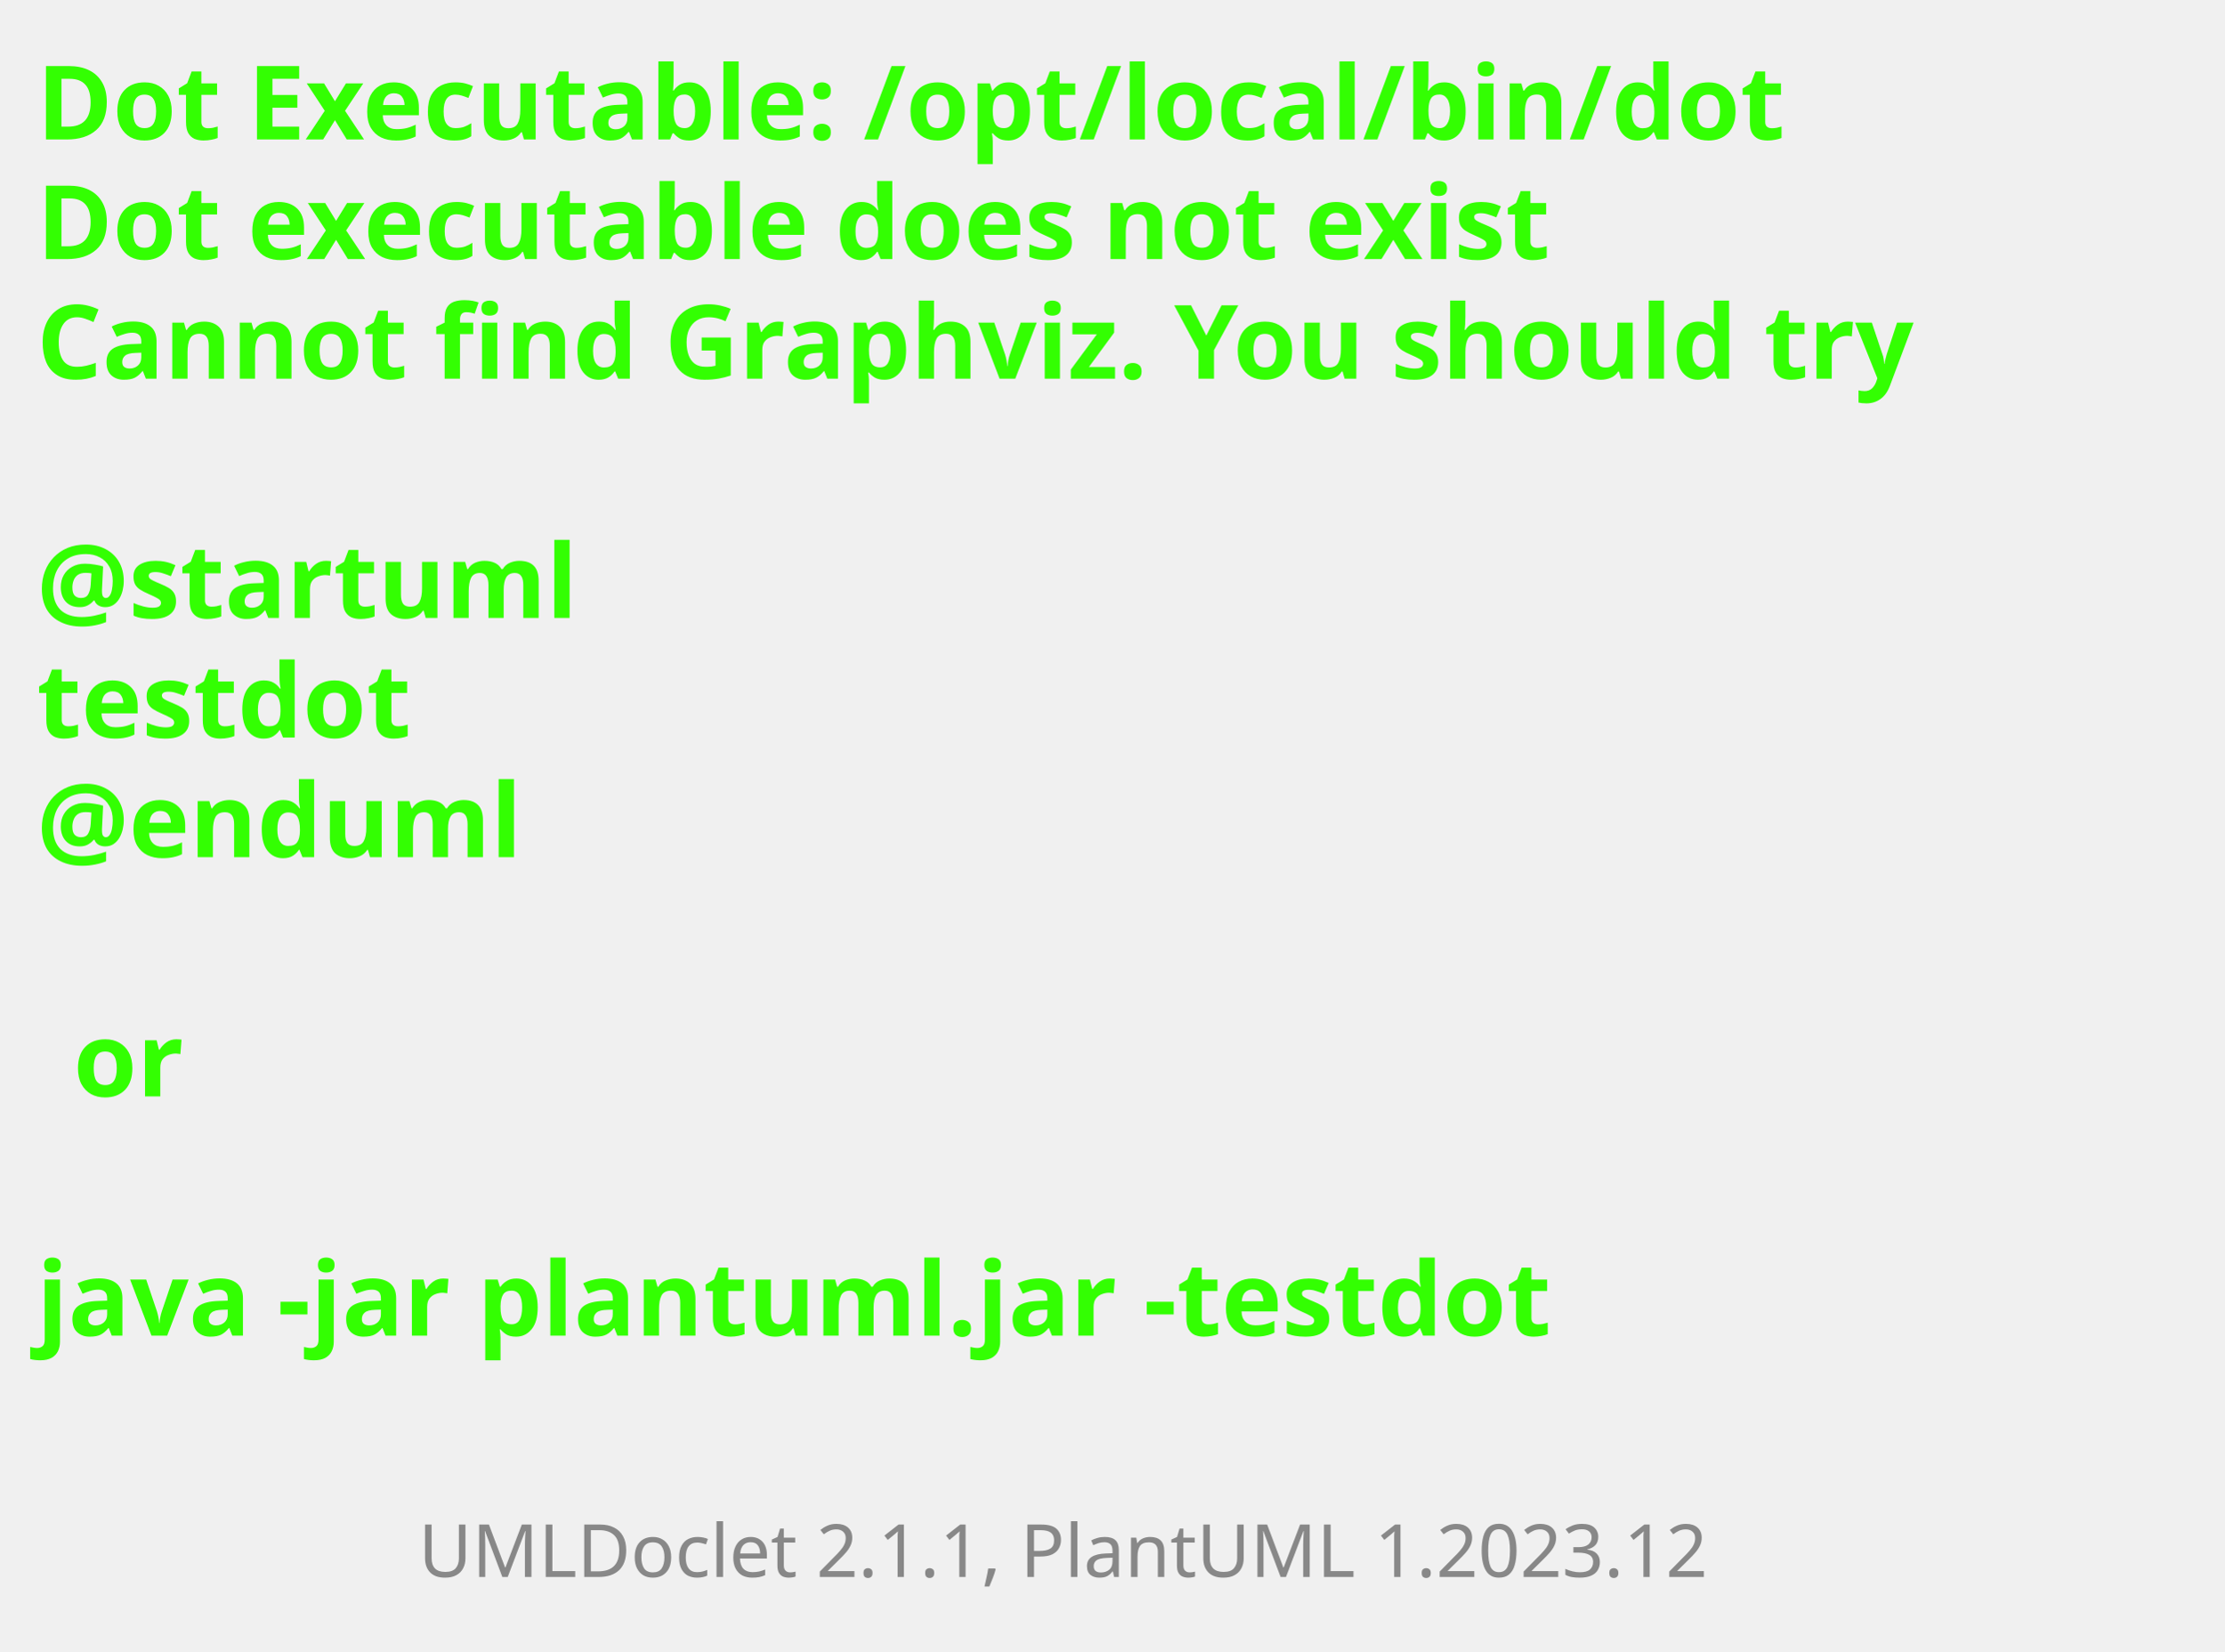
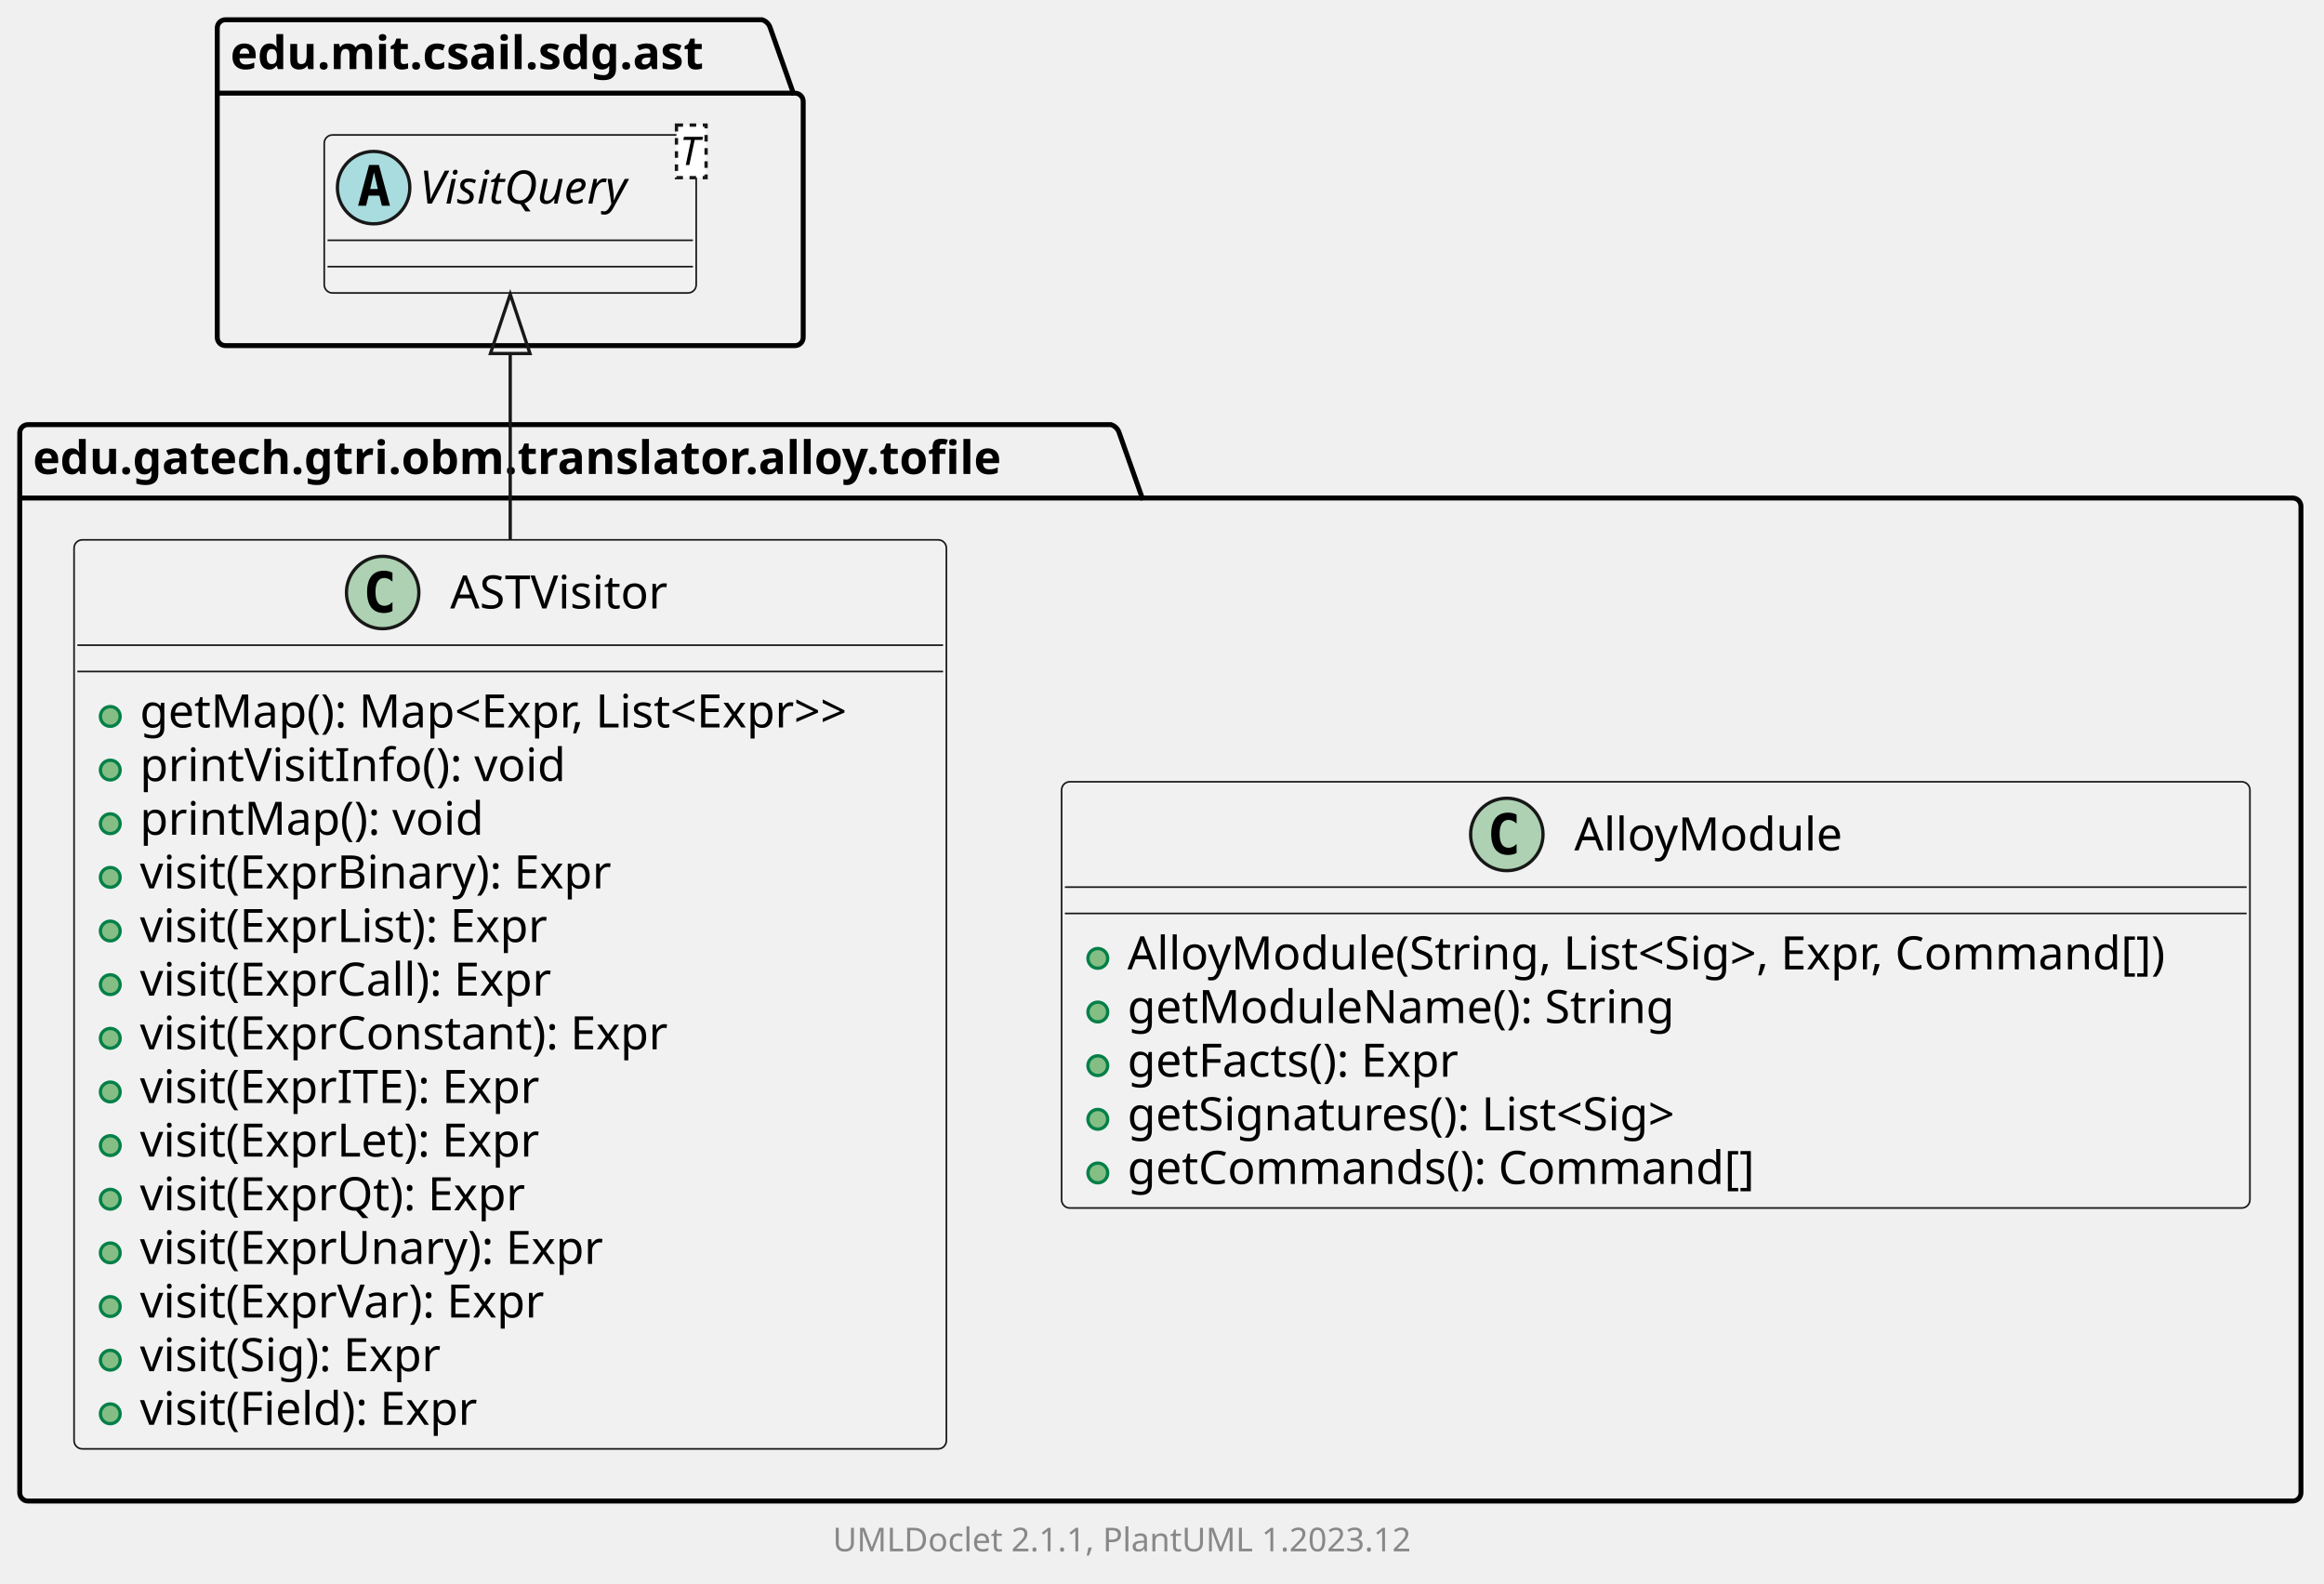
- <svg xmlns="http://www.w3.org/2000/svg" contentStyleType="text/css" height="225px" preserveAspectRatio="none" style="width:303px;height:225px;background:#FFFFFF;" version="1.1" viewBox="0 0 303 225" width="303px" zoomAndPan="magnify">
+ <svg xmlns="http://www.w3.org/2000/svg" xmlns:xlink="http://www.w3.org/1999/xlink" contentStyleType="text/css" height="481px" preserveAspectRatio="none" style="width:706px;height:481px;background:#FFFFFF;" version="1.1" viewBox="0 0 706 481" width="706px" zoomAndPan="magnify">
  <defs />
  <g>
-     <text fill="#33FF02" font-family="sans-serif" font-size="14" font-weight="bold" lengthAdjust="spacing" textLength="261" x="5" y="19">Dot Executable: /opt/local/bin/dot</text>
-     <text fill="#33FF02" font-family="sans-serif" font-size="14" font-weight="bold" lengthAdjust="spacing" textLength="237" x="5" y="35.297">Dot executable does not exist</text>
-     <text fill="#33FF02" font-family="sans-serif" font-size="14" font-weight="bold" lengthAdjust="spacing" textLength="291" x="5" y="51.594">Cannot find Graphviz. You should try</text>
-     <text fill="#33FF02" font-family="sans-serif" font-size="14" font-weight="bold" lengthAdjust="spacing" textLength="5" x="5" y="67.891"> </text>
-     <text fill="#33FF02" font-family="sans-serif" font-size="14" font-weight="bold" lengthAdjust="spacing" textLength="79" x="5" y="84.188">@startuml</text>
-     <text fill="#33FF02" font-family="sans-serif" font-size="14" font-weight="bold" lengthAdjust="spacing" textLength="57" x="5" y="100.484">testdot</text>
-     <text fill="#33FF02" font-family="sans-serif" font-size="14" font-weight="bold" lengthAdjust="spacing" textLength="72" x="5" y="116.781">@enduml</text>
-     <text fill="#33FF02" font-family="sans-serif" font-size="14" font-weight="bold" lengthAdjust="spacing" textLength="5" x="5" y="133.078"> </text>
-     <text fill="#33FF02" font-family="sans-serif" font-size="14" font-weight="bold" lengthAdjust="spacing" textLength="17" x="10" y="149.375">or</text>
-     <text fill="#33FF02" font-family="sans-serif" font-size="14" font-weight="bold" lengthAdjust="spacing" textLength="5" x="5" y="165.672"> </text>
-     <text fill="#33FF02" font-family="sans-serif" font-size="14" font-weight="bold" lengthAdjust="spacing" textLength="227" x="5" y="181.969">java -jar plantuml.jar -testdot</text>
-     <text fill="#33FF02" font-family="sans-serif" font-size="14" font-weight="bold" lengthAdjust="spacing" textLength="5" x="5" y="198.266"> </text>
-     <text fill="#888888" font-family="sans-serif" font-size="10" lengthAdjust="spacing" textLength="186" x="57" y="214.845">UMLDoclet 2.1.1, PlantUML 1.2023.12</text>
+     <g id="cluster_edu.gatech.gtri.obm.translator.alloy.tofile">
+       <path d="M8.5,129 L337.5,129 A3.75,3.75 0 0 1 340,131.5 L347,151.297 L696.5,151.297 A2.5,2.5 0 0 1 699,153.797 L699,453.5 A2.5,2.5 0 0 1 696.5,456 L8.5,456 A2.5,2.5 0 0 1 6,453.5 L6,131.5 A2.5,2.5 0 0 1 8.5,129 " fill="none" style="stroke:#000000;stroke-width:1.5;" />
+       <line style="stroke:#000000;stroke-width:1.5;" x1="6" x2="347" y1="151.297" y2="151.297" />
+       <text fill="#000000" font-family="sans-serif" font-size="14" font-weight="bold" lengthAdjust="spacing" textLength="328" x="10" y="143.995">edu.gatech.gtri.obm.translator.alloy.tofile</text>
+     </g>
+     <g id="cluster_edu.mit.csail.sdg.ast">
+       <path d="M68.5,6 L231.5,6 A3.75,3.75 0 0 1 234,8.5 L241,28.297 L241.5,28.297 A2.5,2.5 0 0 1 244,30.797 L244,102.5 A2.5,2.5 0 0 1 241.5,105 L68.5,105 A2.5,2.5 0 0 1 66,102.5 L66,8.5 A2.5,2.5 0 0 1 68.5,6 " fill="none" style="stroke:#000000;stroke-width:1.5;" />
+       <line style="stroke:#000000;stroke-width:1.5;" x1="66" x2="241" y1="28.297" y2="28.297" />
+       <text fill="#000000" font-family="sans-serif" font-size="14" font-weight="bold" lengthAdjust="spacing" textLength="162" x="70" y="20.995">edu.mit.csail.sdg.ast</text>
+     </g>
+     <a href="AlloyModule.html" target="_top" title="AlloyModule.html" xlink:actuate="onRequest" xlink:href="AlloyModule.html" xlink:show="new" xlink:title="AlloyModule.html" xlink:type="simple">
+       <g id="elem_AlloyModule">
+         <rect codeLine="5" fill="#F1F1F1" height="129.484" id="AlloyModule" rx="2.5" ry="2.5" style="stroke:#181818;stroke-width:0.5;" width="361" x="322.5" y="237.5" />
+         <ellipse cx="457.75" cy="253.5" fill="#ADD1B2" rx="11" ry="11" style="stroke:#181818;stroke-width:1.0;" />
+         <path d="M460.719,259.141 Q460.141,259.438 459.5,259.578 Q458.859,259.734 458.156,259.734 Q455.656,259.734 454.328,258.094 Q453.016,256.438 453.016,253.312 Q453.016,250.188 454.328,248.531 Q455.656,246.875 458.156,246.875 Q458.859,246.875 459.5,247.031 Q460.156,247.188 460.719,247.484 L460.719,250.203 Q460.094,249.625 459.5,249.359 Q458.906,249.078 458.281,249.078 Q456.938,249.078 456.25,250.156 Q455.562,251.219 455.562,253.312 Q455.562,255.406 456.25,256.484 Q456.938,257.547 458.281,257.547 Q458.906,257.547 459.5,257.281 Q460.094,257 460.719,256.422 L460.719,259.141 Z " fill="#000000" />
+         <text fill="#000000" font-family="sans-serif" font-size="14" lengthAdjust="spacing" textLength="82" x="478.25" y="258.347">AlloyModule</text>
+         <line style="stroke:#181818;stroke-width:0.5;" x1="323.5" x2="682.5" y1="269.5" y2="269.5" />
+         <line style="stroke:#181818;stroke-width:0.5;" x1="323.5" x2="682.5" y1="277.5" y2="277.5" />
+         <ellipse cx="333.5" cy="291.148" fill="#84BE84" rx="3" ry="3" style="stroke:#038048;stroke-width:1.0;" />
+         <text fill="#000000" font-family="sans-serif" font-size="14" lengthAdjust="spacing" textLength="335" x="342.5" y="294.495">AlloyModule(String, List&lt;Sig&gt;, Expr, Command[])</text>
+         <ellipse cx="333.5" cy="307.445" fill="#84BE84" rx="3" ry="3" style="stroke:#038048;stroke-width:1.0;" />
+         <text fill="#000000" font-family="sans-serif" font-size="14" lengthAdjust="spacing" textLength="173" x="342.5" y="310.792">getModuleName(): String</text>
+         <ellipse cx="333.5" cy="323.742" fill="#84BE84" rx="3" ry="3" style="stroke:#038048;stroke-width:1.0;" />
+         <text fill="#000000" font-family="sans-serif" font-size="14" lengthAdjust="spacing" textLength="109" x="342.5" y="327.089">getFacts(): Expr</text>
+         <ellipse cx="333.5" cy="340.039" fill="#84BE84" rx="3" ry="3" style="stroke:#038048;stroke-width:1.0;" />
+         <text fill="#000000" font-family="sans-serif" font-size="14" lengthAdjust="spacing" textLength="184" x="342.5" y="343.386">getSignatures(): List&lt;Sig&gt;</text>
+         <ellipse cx="333.5" cy="356.336" fill="#84BE84" rx="3" ry="3" style="stroke:#038048;stroke-width:1.0;" />
+         <text fill="#000000" font-family="sans-serif" font-size="14" lengthAdjust="spacing" textLength="202" x="342.5" y="359.683">getCommands(): Command[]</text>
+       </g>
+     </a>
+     <a href="ASTVisitor.html" target="_top" title="ASTVisitor.html" xlink:actuate="onRequest" xlink:href="ASTVisitor.html" xlink:show="new" xlink:title="ASTVisitor.html" xlink:type="simple">
+       <g id="elem_ASTVisitor">
+         <rect codeLine="13" fill="#F1F1F1" height="276.156" id="ASTVisitor" rx="2.5" ry="2.5" style="stroke:#181818;stroke-width:0.5;" width="265" x="22.5" y="164" />
+         <ellipse cx="116.25" cy="180" fill="#ADD1B2" rx="11" ry="11" style="stroke:#181818;stroke-width:1.0;" />
+         <path d="M119.219,185.641 Q118.641,185.938 118,186.078 Q117.359,186.234 116.656,186.234 Q114.156,186.234 112.828,184.594 Q111.516,182.938 111.516,179.812 Q111.516,176.688 112.828,175.031 Q114.156,173.375 116.656,173.375 Q117.359,173.375 118,173.531 Q118.656,173.688 119.219,173.984 L119.219,176.703 Q118.594,176.125 118,175.859 Q117.406,175.578 116.781,175.578 Q115.438,175.578 114.75,176.656 Q114.062,177.719 114.062,179.812 Q114.062,181.906 114.75,182.984 Q115.438,184.047 116.781,184.047 Q117.406,184.047 118,183.781 Q118.594,183.5 119.219,182.922 L119.219,185.641 Z " fill="#000000" />
+         <text fill="#000000" font-family="sans-serif" font-size="14" lengthAdjust="spacing" textLength="69" x="136.75" y="184.847">ASTVisitor</text>
+         <line style="stroke:#181818;stroke-width:0.5;" x1="23.5" x2="286.5" y1="196" y2="196" />
+         <line style="stroke:#181818;stroke-width:0.5;" x1="23.5" x2="286.5" y1="204" y2="204" />
+         <ellipse cx="33.5" cy="217.648" fill="#84BE84" rx="3" ry="3" style="stroke:#038048;stroke-width:1.0;" />
+         <text fill="#000000" font-family="sans-serif" font-size="14" lengthAdjust="spacing" textLength="239" x="42.5" y="220.995">getMap(): Map&lt;Expr, List&lt;Expr&gt;&gt;</text>
+         <ellipse cx="33.5" cy="233.945" fill="#84BE84" rx="3" ry="3" style="stroke:#038048;stroke-width:1.0;" />
+         <text fill="#000000" font-family="sans-serif" font-size="14" lengthAdjust="spacing" textLength="131" x="42.5" y="237.292">printVisitInfo(): void</text>
+         <ellipse cx="33.5" cy="250.242" fill="#84BE84" rx="3" ry="3" style="stroke:#038048;stroke-width:1.0;" />
+         <text fill="#000000" font-family="sans-serif" font-size="14" lengthAdjust="spacing" textLength="107" x="42.5" y="253.589">printMap(): void</text>
+         <ellipse cx="33.5" cy="266.539" fill="#84BE84" rx="3" ry="3" style="stroke:#038048;stroke-width:1.0;" />
+         <text fill="#000000" font-family="sans-serif" font-size="14" lengthAdjust="spacing" textLength="147" x="42.5" y="269.886">visit(ExprBinary): Expr</text>
+         <ellipse cx="33.5" cy="282.836" fill="#84BE84" rx="3" ry="3" style="stroke:#038048;stroke-width:1.0;" />
+         <text fill="#000000" font-family="sans-serif" font-size="14" lengthAdjust="spacing" textLength="128" x="42.5" y="286.183">visit(ExprList): Expr</text>
+         <ellipse cx="33.5" cy="299.133" fill="#84BE84" rx="3" ry="3" style="stroke:#038048;stroke-width:1.0;" />
+         <text fill="#000000" font-family="sans-serif" font-size="14" lengthAdjust="spacing" textLength="129" x="42.5" y="302.479">visit(ExprCall): Expr</text>
+         <ellipse cx="33.5" cy="315.43" fill="#84BE84" rx="3" ry="3" style="stroke:#038048;stroke-width:1.0;" />
+         <text fill="#000000" font-family="sans-serif" font-size="14" lengthAdjust="spacing" textLength="168" x="42.5" y="318.776">visit(ExprConstant): Expr</text>
+         <ellipse cx="33.5" cy="331.727" fill="#84BE84" rx="3" ry="3" style="stroke:#038048;stroke-width:1.0;" />
+         <text fill="#000000" font-family="sans-serif" font-size="14" lengthAdjust="spacing" textLength="126" x="42.5" y="335.073">visit(ExprITE): Expr</text>
+         <ellipse cx="33.5" cy="348.023" fill="#84BE84" rx="3" ry="3" style="stroke:#038048;stroke-width:1.0;" />
+         <text fill="#000000" font-family="sans-serif" font-size="14" lengthAdjust="spacing" textLength="126" x="42.5" y="351.37">visit(ExprLet): Expr</text>
+         <ellipse cx="33.5" cy="364.32" fill="#84BE84" rx="3" ry="3" style="stroke:#038048;stroke-width:1.0;" />
+         <text fill="#000000" font-family="sans-serif" font-size="14" lengthAdjust="spacing" textLength="121" x="42.5" y="367.667">visit(ExprQt): Expr</text>
+         <ellipse cx="33.5" cy="380.617" fill="#84BE84" rx="3" ry="3" style="stroke:#038048;stroke-width:1.0;" />
+         <text fill="#000000" font-family="sans-serif" font-size="14" lengthAdjust="spacing" textLength="144" x="42.5" y="383.964">visit(ExprUnary): Expr</text>
+         <ellipse cx="33.5" cy="396.914" fill="#84BE84" rx="3" ry="3" style="stroke:#038048;stroke-width:1.0;" />
+         <text fill="#000000" font-family="sans-serif" font-size="14" lengthAdjust="spacing" textLength="127" x="42.5" y="400.261">visit(ExprVar): Expr</text>
+         <ellipse cx="33.5" cy="413.211" fill="#84BE84" rx="3" ry="3" style="stroke:#038048;stroke-width:1.0;" />
+         <text fill="#000000" font-family="sans-serif" font-size="14" lengthAdjust="spacing" textLength="96" x="42.5" y="416.558">visit(Sig): Expr</text>
+         <ellipse cx="33.5" cy="429.508" fill="#84BE84" rx="3" ry="3" style="stroke:#038048;stroke-width:1.0;" />
+         <text fill="#000000" font-family="sans-serif" font-size="14" lengthAdjust="spacing" textLength="107" x="42.5" y="432.854">visit(Field): Expr</text>
+       </g>
+     </a>
+     <g id="elem_VisitQuery">
+       <rect codeLine="33" fill="#F1F1F1" height="48" id="VisitQuery" rx="2.5" ry="2.5" style="stroke:#181818;stroke-width:0.5;" width="113" x="98.5" y="41" />
+       <ellipse cx="113.5" cy="57" fill="#A9DCDF" rx="11" ry="11" style="stroke:#181818;stroke-width:1.0;" />
+       <path d="M113.609,52.344 L112.453,57.422 L114.781,57.422 L113.609,52.344 Z M112.125,50.109 L115.109,50.109 L118.469,62.5 L116.016,62.5 L115.25,59.438 L111.969,59.438 L111.219,62.5 L108.781,62.5 L112.125,50.109 Z " fill="#000000" />
+       <text fill="#000000" font-family="sans-serif" font-size="14" font-style="italic" lengthAdjust="spacing" textLength="70" x="127.5" y="61.847">VisitQuery</text>
+       <rect fill="#FFFFFF" height="15.969" style="stroke:#181818;stroke-width:1.0;stroke-dasharray:2.0,2.0;" width="9" x="205.5" y="38" />
+       <text fill="#000000" font-family="sans-serif" font-size="12" font-style="italic" lengthAdjust="spacing" textLength="7" x="206.5" y="50.139">T</text>
+       <line style="stroke:#181818;stroke-width:0.5;" x1="99.5" x2="210.5" y1="73" y2="73" />
+       <line style="stroke:#181818;stroke-width:0.5;" x1="99.5" x2="210.5" y1="81" y2="81" />
+     </g>
+     <g id="link_VisitQuery_ASTVisitor">
+       <path codeLine="36" d="M155,107.39 C155,125.79 155,135.08 155,163.99 " fill="none" id="VisitQuery-backto-ASTVisitor" style="stroke:#181818;stroke-width:1.0;" />
+       <polygon fill="none" points="155,89.39,149,107.39,161,107.39,155,89.39" style="stroke:#181818;stroke-width:1.0;" />
+     </g>
+     <text fill="#888888" font-family="sans-serif" font-size="10" lengthAdjust="spacing" textLength="186" x="253" y="471.282">UMLDoclet 2.1.1, PlantUML 1.2023.12</text>
  </g>
</svg>
